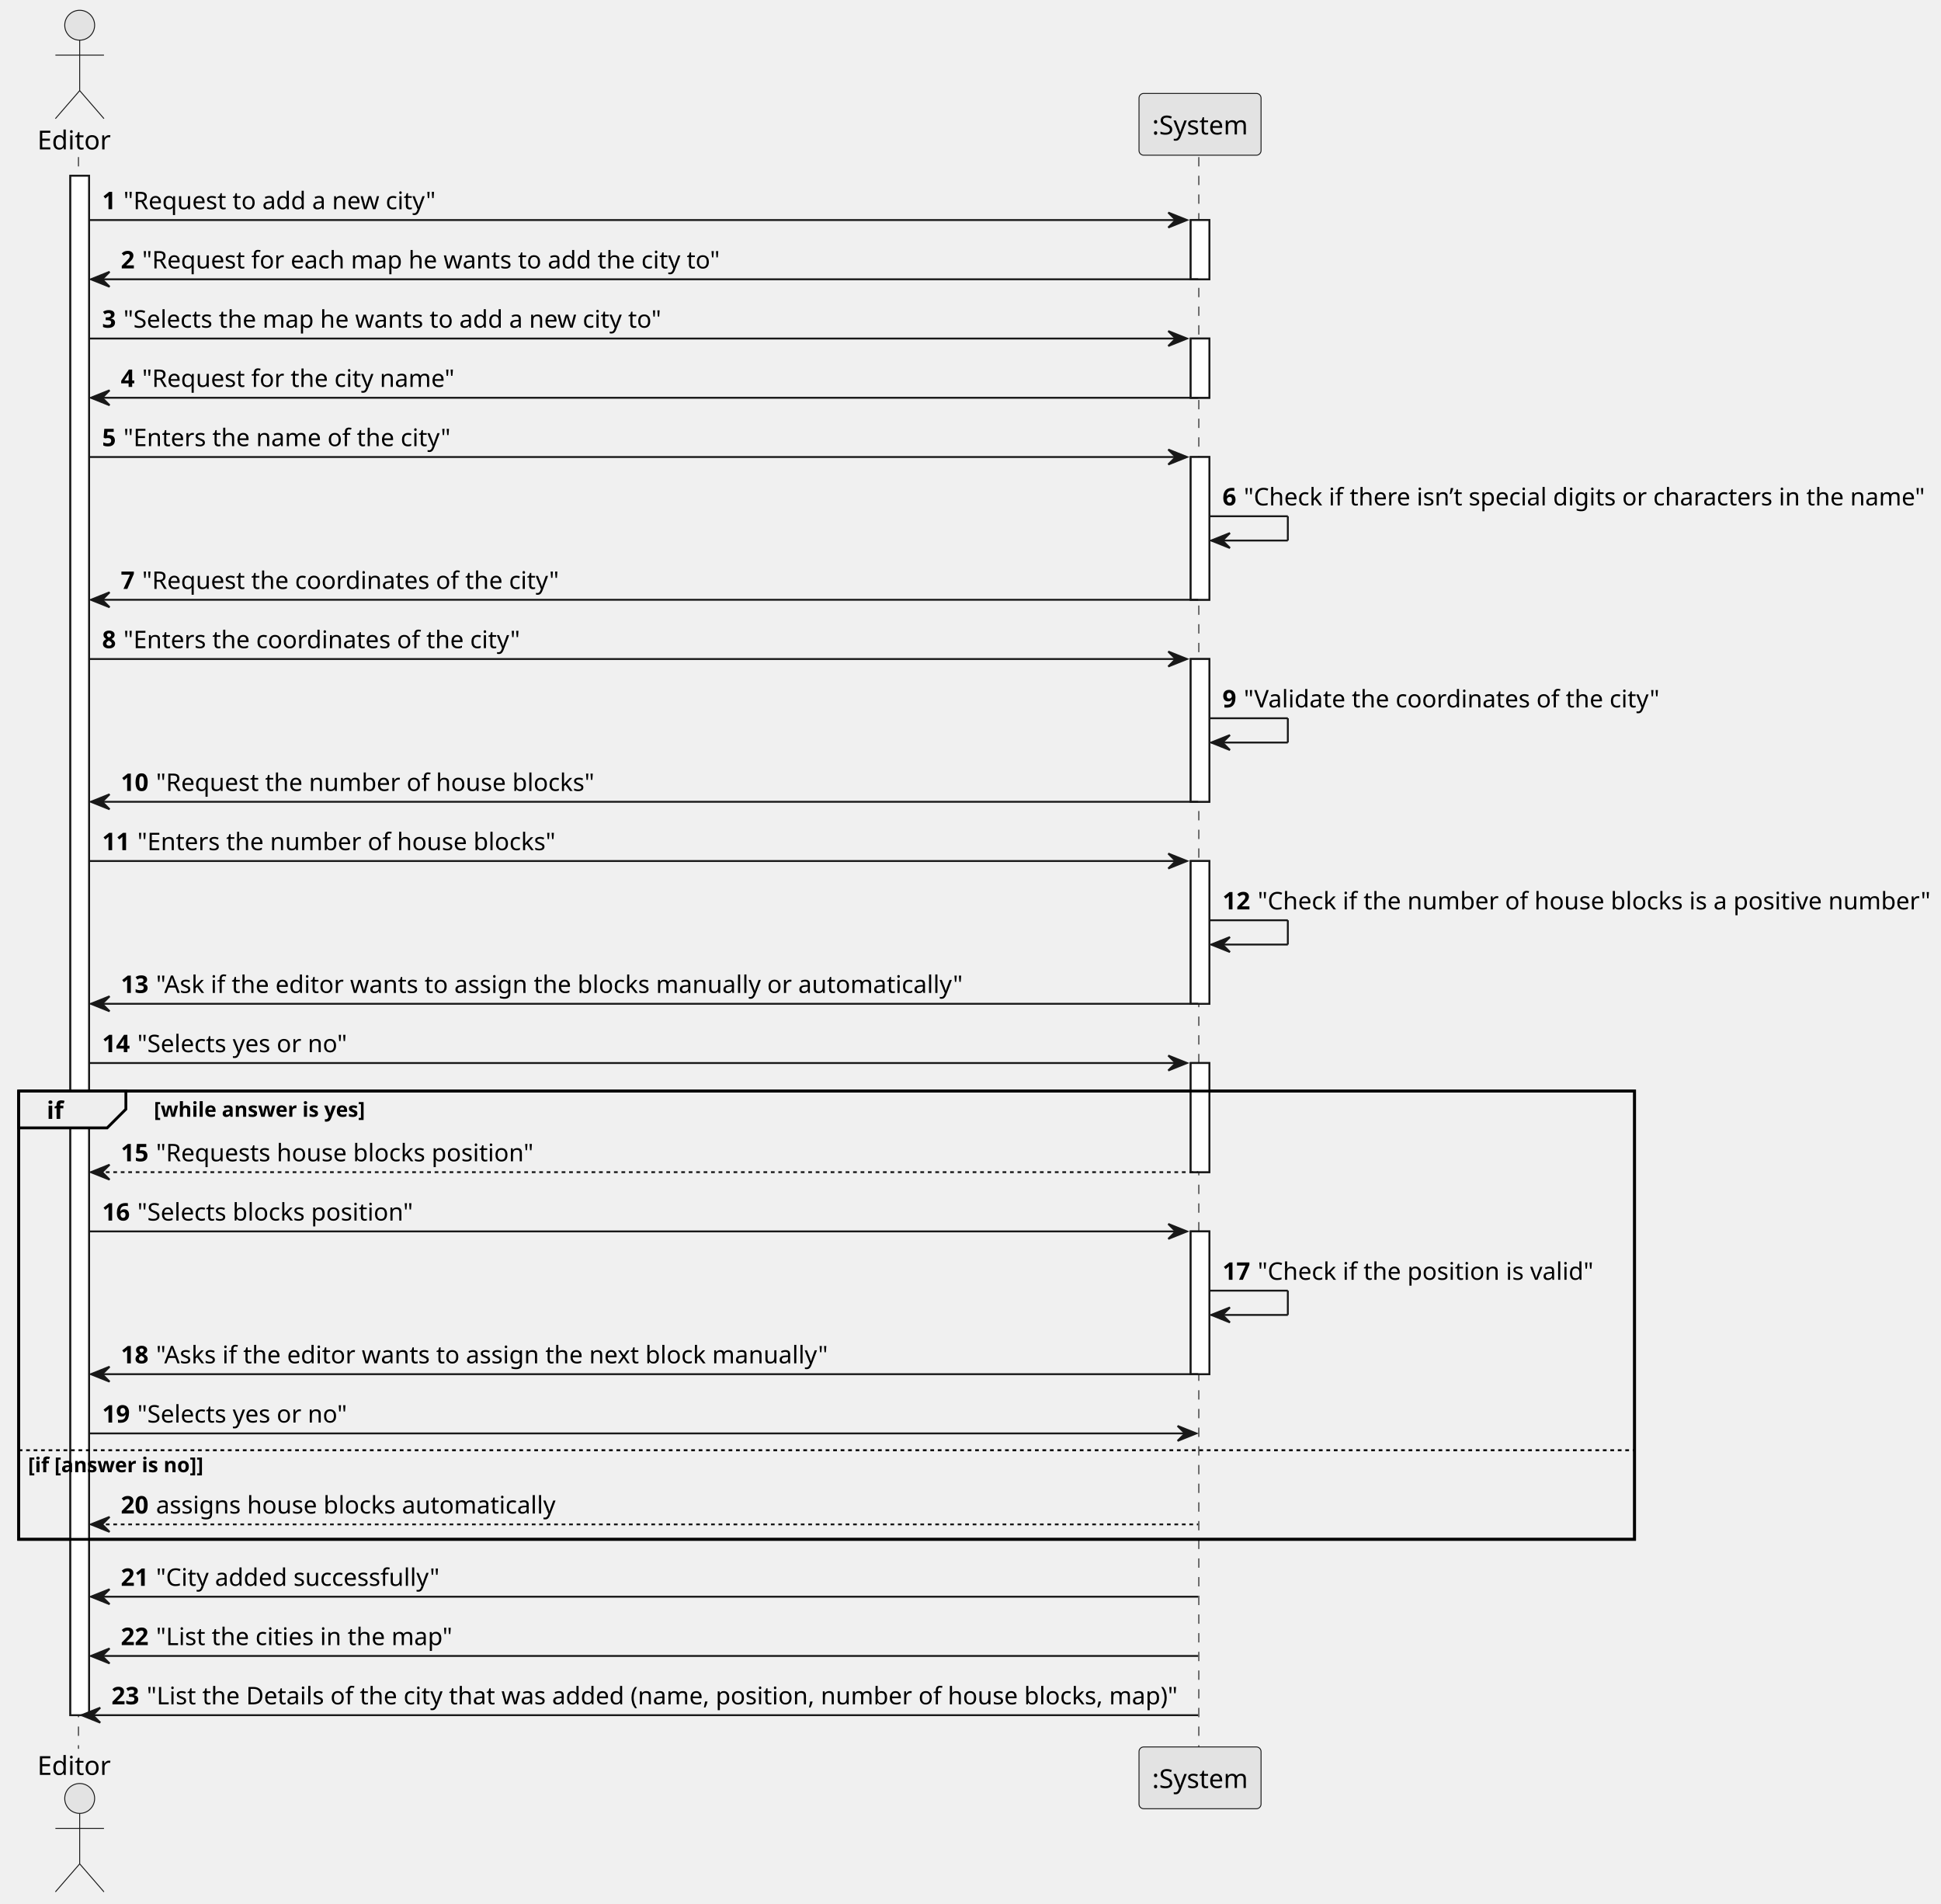
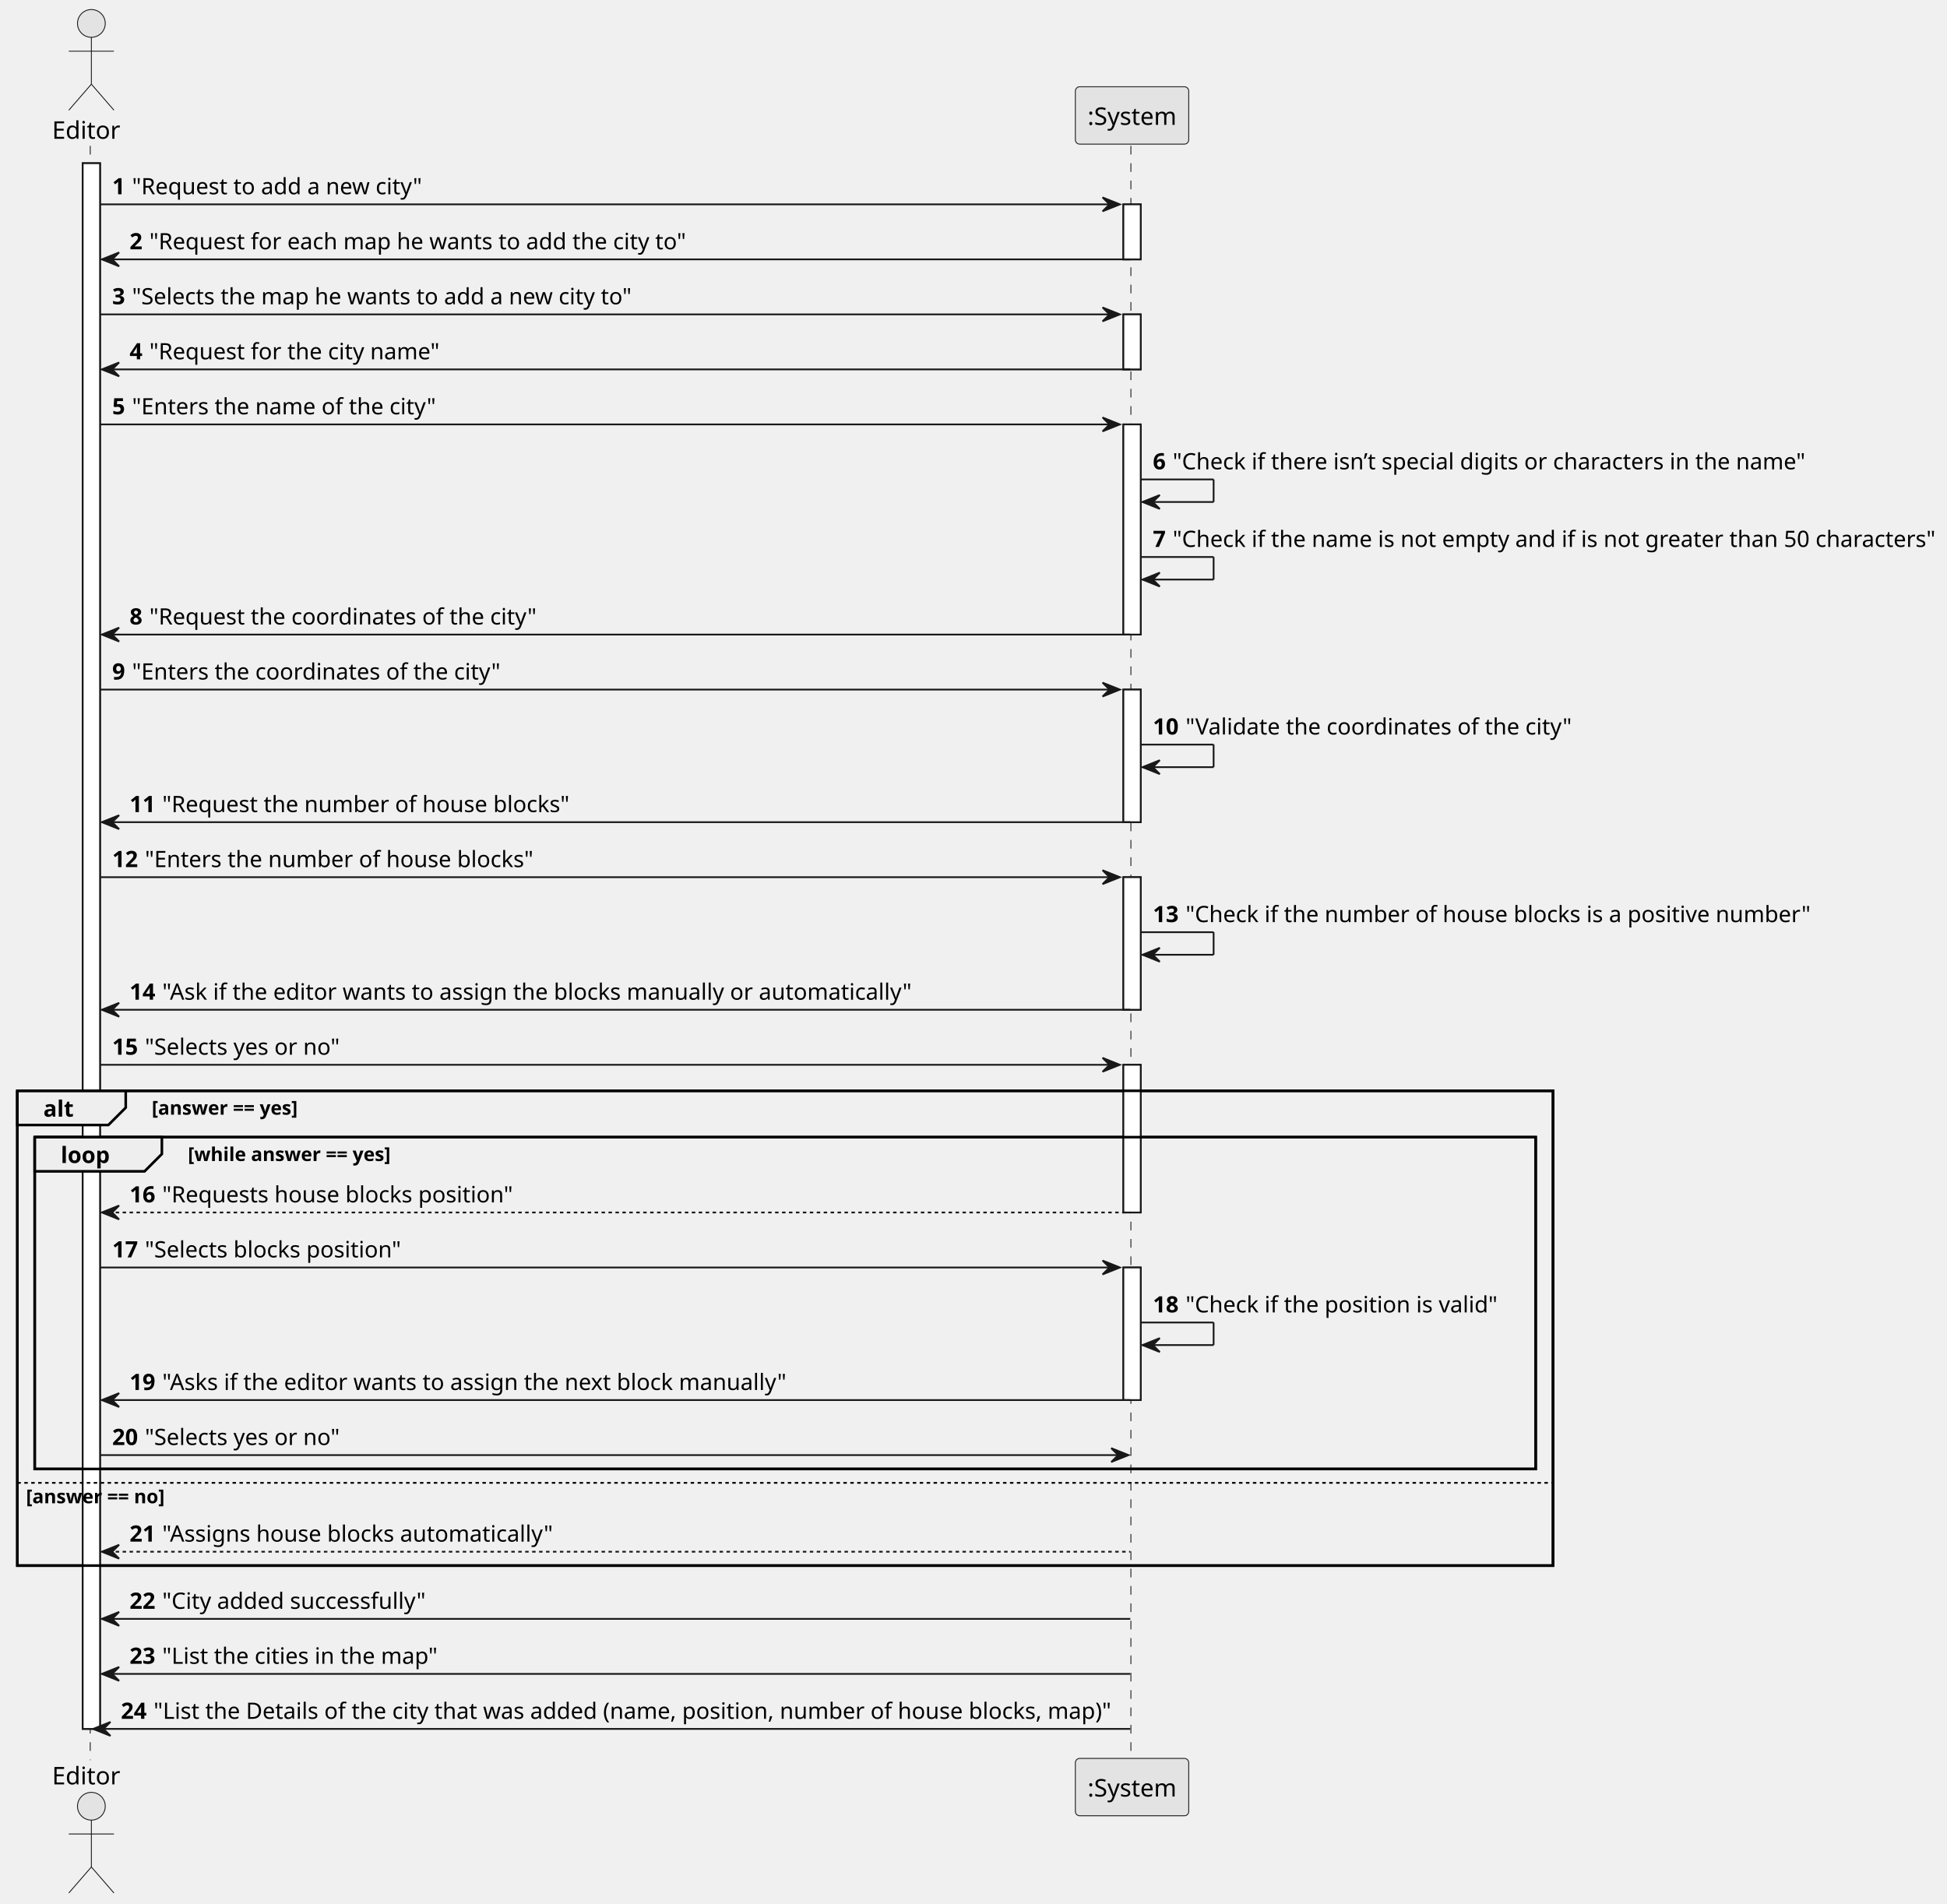
- <svg xmlns="http://www.w3.org/2000/svg" contentStyleType="text/css" height="1019px" preserveAspectRatio="none" style="width:1039px;height:1019px;background:#FFFFFF;" version="1.1" viewBox="0 0 1039 1019" width="1039px" zoomAndPan="magnify">
+ <svg xmlns="http://www.w3.org/2000/svg" contentStyleType="text/css" height="1097px" preserveAspectRatio="none" style="width:1122px;height:1097px;background:#FFFFFF;" version="1.1" viewBox="0 0 1122 1097" width="1122px" zoomAndPan="magnify">
  <defs />
  <g>
-     <rect fill="#FFFFFF" height="823.926" style="stroke:#181818;stroke-width:1.0;" width="10" x="37.656" y="94.068" />
-     <rect fill="#FFFFFF" height="31.706" style="stroke:#181818;stroke-width:1.0;" width="10" x="637.365" y="117.774" />
-     <rect fill="#FFFFFF" height="31.706" style="stroke:#181818;stroke-width:1.0;" width="10" x="637.365" y="181.186" />
-     <rect fill="#FFFFFF" height="76.412" style="stroke:#181818;stroke-width:1.0;" width="10" x="637.365" y="244.598" />
-     <rect fill="#FFFFFF" height="76.412" style="stroke:#181818;stroke-width:1.0;" width="10" x="637.365" y="352.716" />
-     <rect fill="#FFFFFF" height="76.412" style="stroke:#181818;stroke-width:1.0;" width="10" x="637.365" y="460.834" />
-     <rect fill="#FFFFFF" height="58.412" style="stroke:#181818;stroke-width:1.0;" width="10" x="637.365" y="568.952" />
-     <rect fill="#FFFFFF" height="76.412" style="stroke:#181818;stroke-width:1.0;" width="10" x="637.365" y="659.07" />
-     <rect fill="none" height="239.924" style="stroke:#000000;stroke-width:1.5;" width="864.962" x="10" y="583.952" />
-     <line style="stroke:#181818;stroke-width:0.5;stroke-dasharray:5.0,5.0;" x1="42" x2="42" y1="84.068" y2="935.994" />
-     <line style="stroke:#181818;stroke-width:0.5;stroke-dasharray:5.0,5.0;" x1="641.703" x2="641.703" y1="84.068" y2="935.994" />
-     <text fill="#000000" font-family="sans-serif" font-size="14" lengthAdjust="spacing" textLength="39.312" x="20" y="79.966">Editor</text>
-     <ellipse cx="42.656" cy="13.5" fill="#E3E3E3" rx="8" ry="8" style="stroke:#181818;stroke-width:0.5;" />
-     <path d="M42.656,21.5 L42.656,48.5 M29.656,29.5 L55.656,29.5 M42.656,48.5 L29.656,63.5 M42.656,48.5 L55.656,63.5 " fill="none" style="stroke:#181818;stroke-width:0.5;" />
-     <text fill="#000000" font-family="sans-serif" font-size="14" lengthAdjust="spacing" textLength="39.312" x="20" y="949.96">Editor</text>
-     <ellipse cx="42.656" cy="962.562" fill="#E3E3E3" rx="8" ry="8" style="stroke:#181818;stroke-width:0.5;" />
-     <path d="M42.656,970.562 L42.656,997.562 M29.656,978.562 L55.656,978.562 M42.656,997.562 L29.656,1012.562 M42.656,997.562 L55.656,1012.562 " fill="none" style="stroke:#181818;stroke-width:0.5;" />
-     <rect fill="#E3E3E3" height="33.068" rx="2.5" ry="2.5" style="stroke:#181818;stroke-width:0.5;" width="65.324" x="609.703" y="50" />
-     <text fill="#000000" font-family="sans-serif" font-size="14" lengthAdjust="spacing" textLength="51.324" x="616.703" y="71.966">:System</text>
-     <rect fill="#E3E3E3" height="33.068" rx="2.5" ry="2.5" style="stroke:#181818;stroke-width:0.5;" width="65.324" x="609.703" y="934.994" />
-     <text fill="#000000" font-family="sans-serif" font-size="14" lengthAdjust="spacing" textLength="51.324" x="616.703" y="956.96">:System</text>
-     <rect fill="#FFFFFF" height="823.926" style="stroke:#181818;stroke-width:1.0;" width="10" x="37.656" y="94.068" />
-     <rect fill="#FFFFFF" height="31.706" style="stroke:#181818;stroke-width:1.0;" width="10" x="637.365" y="117.774" />
-     <rect fill="#FFFFFF" height="31.706" style="stroke:#181818;stroke-width:1.0;" width="10" x="637.365" y="181.186" />
-     <rect fill="#FFFFFF" height="76.412" style="stroke:#181818;stroke-width:1.0;" width="10" x="637.365" y="244.598" />
-     <rect fill="#FFFFFF" height="76.412" style="stroke:#181818;stroke-width:1.0;" width="10" x="637.365" y="352.716" />
-     <rect fill="#FFFFFF" height="76.412" style="stroke:#181818;stroke-width:1.0;" width="10" x="637.365" y="460.834" />
-     <rect fill="#FFFFFF" height="58.412" style="stroke:#181818;stroke-width:1.0;" width="10" x="637.365" y="568.952" />
-     <rect fill="#FFFFFF" height="76.412" style="stroke:#181818;stroke-width:1.0;" width="10" x="637.365" y="659.07" />
-     <polygon fill="#181818" points="625.365,113.774,635.365,117.774,625.365,121.774,629.365,117.774" style="stroke:#181818;stroke-width:1.0;" />
-     <line style="stroke:#181818;stroke-width:1.0;" x1="47.656" x2="631.365" y1="117.774" y2="117.774" />
-     <text fill="#000000" font-family="sans-serif" font-size="13" font-weight="bold" lengthAdjust="spacing" textLength="7.436" x="54.656" y="111.965">1</text>
-     <text fill="#000000" font-family="sans-serif" font-size="13" lengthAdjust="spacing" textLength="166.842" x="66.092" y="111.965">"Request to add a new city"</text>
-     <polygon fill="#181818" points="58.656,145.48,48.656,149.48,58.656,153.48,54.656,149.48" style="stroke:#181818;stroke-width:1.0;" />
-     <line style="stroke:#181818;stroke-width:1.0;" x1="52.656" x2="641.365" y1="149.48" y2="149.48" />
-     <text fill="#000000" font-family="sans-serif" font-size="13" font-weight="bold" lengthAdjust="spacing" textLength="7.436" x="64.656" y="143.671">2</text>
-     <text fill="#000000" font-family="sans-serif" font-size="13" lengthAdjust="spacing" textLength="309.361" x="76.092" y="143.671">"Request for each map he wants to add the city to"</text>
-     <polygon fill="#181818" points="625.365,177.186,635.365,181.186,625.365,185.186,629.365,181.186" style="stroke:#181818;stroke-width:1.0;" />
-     <line style="stroke:#181818;stroke-width:1.0;" x1="47.656" x2="631.365" y1="181.186" y2="181.186" />
-     <text fill="#000000" font-family="sans-serif" font-size="13" font-weight="bold" lengthAdjust="spacing" textLength="7.436" x="54.656" y="175.377">3</text>
-     <text fill="#000000" font-family="sans-serif" font-size="13" lengthAdjust="spacing" textLength="288.249" x="66.092" y="175.377">"Selects the map he wants to add a new city to"</text>
-     <polygon fill="#181818" points="58.656,208.892,48.656,212.892,58.656,216.892,54.656,212.892" style="stroke:#181818;stroke-width:1.0;" />
-     <line style="stroke:#181818;stroke-width:1.0;" x1="52.656" x2="641.365" y1="212.892" y2="212.892" />
-     <text fill="#000000" font-family="sans-serif" font-size="13" font-weight="bold" lengthAdjust="spacing" textLength="7.436" x="64.656" y="207.083">4</text>
-     <text fill="#000000" font-family="sans-serif" font-size="13" lengthAdjust="spacing" textLength="167.323" x="76.092" y="207.083">"Request for the city name"</text>
-     <polygon fill="#181818" points="625.365,240.598,635.365,244.598,625.365,248.598,629.365,244.598" style="stroke:#181818;stroke-width:1.0;" />
-     <line style="stroke:#181818;stroke-width:1.0;" x1="47.656" x2="631.365" y1="244.598" y2="244.598" />
-     <text fill="#000000" font-family="sans-serif" font-size="13" font-weight="bold" lengthAdjust="spacing" textLength="7.436" x="54.656" y="238.789">5</text>
-     <text fill="#000000" font-family="sans-serif" font-size="13" lengthAdjust="spacing" textLength="174.577" x="66.092" y="238.789">"Enters the name of the city"</text>
-     <line style="stroke:#181818;stroke-width:1.0;" x1="647.365" x2="689.365" y1="276.304" y2="276.304" />
-     <line style="stroke:#181818;stroke-width:1.0;" x1="689.365" x2="689.365" y1="276.304" y2="289.304" />
-     <line style="stroke:#181818;stroke-width:1.0;" x1="648.365" x2="689.365" y1="289.304" y2="289.304" />
-     <polygon fill="#181818" points="658.365,285.304,648.365,289.304,658.365,293.304,654.365,289.304" style="stroke:#181818;stroke-width:1.0;" />
-     <text fill="#000000" font-family="sans-serif" font-size="13" font-weight="bold" lengthAdjust="spacing" textLength="7.436" x="654.365" y="270.495">6</text>
-     <text fill="#000000" font-family="sans-serif" font-size="13" lengthAdjust="spacing" textLength="365.339" x="665.801" y="270.495">"Check if there isn’t special digits or characters in the name"</text>
-     <polygon fill="#181818" points="58.656,317.01,48.656,321.01,58.656,325.01,54.656,321.01" style="stroke:#181818;stroke-width:1.0;" />
-     <line style="stroke:#181818;stroke-width:1.0;" x1="52.656" x2="641.365" y1="321.01" y2="321.01" />
-     <text fill="#000000" font-family="sans-serif" font-size="13" font-weight="bold" lengthAdjust="spacing" textLength="7.436" x="64.656" y="315.201">7</text>
-     <text fill="#000000" font-family="sans-serif" font-size="13" lengthAdjust="spacing" textLength="222.846" x="76.092" y="315.201">"Request the coordinates of the city"</text>
-     <polygon fill="#181818" points="625.365,348.716,635.365,352.716,625.365,356.716,629.365,352.716" style="stroke:#181818;stroke-width:1.0;" />
-     <line style="stroke:#181818;stroke-width:1.0;" x1="47.656" x2="631.365" y1="352.716" y2="352.716" />
-     <text fill="#000000" font-family="sans-serif" font-size="13" font-weight="bold" lengthAdjust="spacing" textLength="7.436" x="54.656" y="346.907">8</text>
-     <text fill="#000000" font-family="sans-serif" font-size="13" lengthAdjust="spacing" textLength="212.03" x="66.092" y="346.907">"Enters the coordinates of the city"</text>
-     <line style="stroke:#181818;stroke-width:1.0;" x1="647.365" x2="689.365" y1="384.422" y2="384.422" />
-     <line style="stroke:#181818;stroke-width:1.0;" x1="689.365" x2="689.365" y1="384.422" y2="397.422" />
-     <line style="stroke:#181818;stroke-width:1.0;" x1="648.365" x2="689.365" y1="397.422" y2="397.422" />
-     <polygon fill="#181818" points="658.365,393.422,648.365,397.422,658.365,401.422,654.365,397.422" style="stroke:#181818;stroke-width:1.0;" />
-     <text fill="#000000" font-family="sans-serif" font-size="13" font-weight="bold" lengthAdjust="spacing" textLength="7.436" x="654.365" y="378.613">9</text>
-     <text fill="#000000" font-family="sans-serif" font-size="13" lengthAdjust="spacing" textLength="222.261" x="665.801" y="378.613">"Validate the coordinates of the city"</text>
-     <polygon fill="#181818" points="58.656,425.128,48.656,429.128,58.656,433.128,54.656,429.128" style="stroke:#181818;stroke-width:1.0;" />
-     <line style="stroke:#181818;stroke-width:1.0;" x1="52.656" x2="641.365" y1="429.128" y2="429.128" />
-     <text fill="#000000" font-family="sans-serif" font-size="13" font-weight="bold" lengthAdjust="spacing" textLength="14.872" x="64.656" y="423.319">10</text>
-     <text fill="#000000" font-family="sans-serif" font-size="13" lengthAdjust="spacing" textLength="234.637" x="83.528" y="423.319">"Request the number of house blocks"</text>
-     <polygon fill="#181818" points="625.365,456.834,635.365,460.834,625.365,464.834,629.365,460.834" style="stroke:#181818;stroke-width:1.0;" />
-     <line style="stroke:#181818;stroke-width:1.0;" x1="47.656" x2="631.365" y1="460.834" y2="460.834" />
-     <text fill="#000000" font-family="sans-serif" font-size="13" font-weight="bold" lengthAdjust="spacing" textLength="14.872" x="54.656" y="455.025">11</text>
-     <text fill="#000000" font-family="sans-serif" font-size="13" lengthAdjust="spacing" textLength="223.821" x="73.528" y="455.025">"Enters the number of house blocks"</text>
-     <line style="stroke:#181818;stroke-width:1.0;" x1="647.365" x2="689.365" y1="492.54" y2="492.54" />
-     <line style="stroke:#181818;stroke-width:1.0;" x1="689.365" x2="689.365" y1="492.54" y2="505.54" />
-     <line style="stroke:#181818;stroke-width:1.0;" x1="648.365" x2="689.365" y1="505.54" y2="505.54" />
-     <polygon fill="#181818" points="658.365,501.54,648.365,505.54,658.365,509.54,654.365,505.54" style="stroke:#181818;stroke-width:1.0;" />
-     <text fill="#000000" font-family="sans-serif" font-size="13" font-weight="bold" lengthAdjust="spacing" textLength="14.872" x="654.365" y="486.731">12</text>
-     <text fill="#000000" font-family="sans-serif" font-size="13" lengthAdjust="spacing" textLength="359.645" x="673.237" y="486.731">"Check if the number of house blocks is a positive number"</text>
-     <polygon fill="#181818" points="58.656,533.246,48.656,537.246,58.656,541.246,54.656,537.246" style="stroke:#181818;stroke-width:1.0;" />
-     <line style="stroke:#181818;stroke-width:1.0;" x1="52.656" x2="641.365" y1="537.246" y2="537.246" />
-     <text fill="#000000" font-family="sans-serif" font-size="13" font-weight="bold" lengthAdjust="spacing" textLength="14.872" x="64.656" y="531.437">13</text>
-     <text fill="#000000" font-family="sans-serif" font-size="13" lengthAdjust="spacing" textLength="432.224" x="83.528" y="531.437">"Ask if the editor wants to assign the blocks manually or automatically"</text>
-     <polygon fill="#181818" points="625.365,564.952,635.365,568.952,625.365,572.952,629.365,568.952" style="stroke:#181818;stroke-width:1.0;" />
-     <line style="stroke:#181818;stroke-width:1.0;" x1="47.656" x2="631.365" y1="568.952" y2="568.952" />
-     <text fill="#000000" font-family="sans-serif" font-size="13" font-weight="bold" lengthAdjust="spacing" textLength="14.872" x="54.656" y="563.143">14</text>
-     <text fill="#000000" font-family="sans-serif" font-size="13" lengthAdjust="spacing" textLength="112.385" x="73.528" y="563.143">"Selects yes or no"</text>
-     <path d="M10,583.952 L67.376,583.952 L67.376,593.658 L57.376,603.658 L10,603.658 L10,583.952 " fill="#EEEEEE" style="stroke:#000000;stroke-width:1.5;" />
-     <rect fill="none" height="239.924" style="stroke:#000000;stroke-width:1.5;" width="864.962" x="10" y="583.952" />
-     <text fill="#000000" font-family="sans-serif" font-size="13" font-weight="bold" lengthAdjust="spacing" textLength="8.996" x="25" y="598.849">if</text>
-     <text fill="#000000" font-family="sans-serif" font-size="11" font-weight="bold" lengthAdjust="spacing" textLength="113.013" x="82.376" y="597.711">[while answer is yes]</text>
-     <polygon fill="#181818" points="58.656,623.364,48.656,627.364,58.656,631.364,54.656,627.364" style="stroke:#181818;stroke-width:1.0;" />
-     <line style="stroke:#181818;stroke-width:1.0;stroke-dasharray:2.0,2.0;" x1="52.656" x2="641.365" y1="627.364" y2="627.364" />
-     <text fill="#000000" font-family="sans-serif" font-size="13" font-weight="bold" lengthAdjust="spacing" textLength="14.872" x="64.656" y="621.555">15</text>
-     <text fill="#000000" font-family="sans-serif" font-size="13" lengthAdjust="spacing" textLength="202.176" x="83.528" y="621.555">"Requests house blocks position"</text>
-     <polygon fill="#181818" points="625.365,655.07,635.365,659.07,625.365,663.07,629.365,659.07" style="stroke:#181818;stroke-width:1.0;" />
-     <line style="stroke:#181818;stroke-width:1.0;" x1="47.656" x2="631.365" y1="659.07" y2="659.07" />
-     <text fill="#000000" font-family="sans-serif" font-size="13" font-weight="bold" lengthAdjust="spacing" textLength="14.872" x="54.656" y="653.261">16</text>
-     <text fill="#000000" font-family="sans-serif" font-size="13" lengthAdjust="spacing" textLength="147.693" x="73.528" y="653.261">"Selects blocks position"</text>
-     <line style="stroke:#181818;stroke-width:1.0;" x1="647.365" x2="689.365" y1="690.776" y2="690.776" />
-     <line style="stroke:#181818;stroke-width:1.0;" x1="689.365" x2="689.365" y1="690.776" y2="703.776" />
-     <line style="stroke:#181818;stroke-width:1.0;" x1="648.365" x2="689.365" y1="703.776" y2="703.776" />
-     <polygon fill="#181818" points="658.365,699.776,648.365,703.776,658.365,707.776,654.365,703.776" style="stroke:#181818;stroke-width:1.0;" />
-     <text fill="#000000" font-family="sans-serif" font-size="13" font-weight="bold" lengthAdjust="spacing" textLength="14.872" x="654.365" y="684.967">17</text>
-     <text fill="#000000" font-family="sans-serif" font-size="13" lengthAdjust="spacing" textLength="179.725" x="673.237" y="684.967">"Check if the position is valid"</text>
-     <polygon fill="#181818" points="58.656,731.482,48.656,735.482,58.656,739.482,54.656,735.482" style="stroke:#181818;stroke-width:1.0;" />
-     <line style="stroke:#181818;stroke-width:1.0;" x1="52.656" x2="641.365" y1="735.482" y2="735.482" />
-     <text fill="#000000" font-family="sans-serif" font-size="13" font-weight="bold" lengthAdjust="spacing" textLength="14.872" x="64.656" y="729.673">18</text>
-     <text fill="#000000" font-family="sans-serif" font-size="13" lengthAdjust="spacing" textLength="360.295" x="83.528" y="729.673">"Asks if the editor wants to assign the next block manually"</text>
-     <polygon fill="#181818" points="630.365,763.188,640.365,767.188,630.365,771.188,634.365,767.188" style="stroke:#181818;stroke-width:1.0;" />
-     <line style="stroke:#181818;stroke-width:1.0;" x1="47.656" x2="636.365" y1="767.188" y2="767.188" />
-     <text fill="#000000" font-family="sans-serif" font-size="13" font-weight="bold" lengthAdjust="spacing" textLength="14.872" x="54.656" y="761.379">19</text>
-     <text fill="#000000" font-family="sans-serif" font-size="13" lengthAdjust="spacing" textLength="112.385" x="73.528" y="761.379">"Selects yes or no"</text>
-     <line style="stroke:#000000;stroke-width:1.0;stroke-dasharray:2.0,2.0;" x1="10" x2="874.962" y1="776.188" y2="776.188" />
-     <text fill="#000000" font-family="sans-serif" font-size="11" font-weight="bold" lengthAdjust="spacing" textLength="93.862" x="15" y="787.947">[if [answer is no]]</text>
-     <polygon fill="#181818" points="58.656,811.876,48.656,815.876,58.656,819.876,54.656,815.876" style="stroke:#181818;stroke-width:1.0;" />
-     <line style="stroke:#181818;stroke-width:1.0;stroke-dasharray:2.0,2.0;" x1="52.656" x2="641.365" y1="815.876" y2="815.876" />
-     <text fill="#000000" font-family="sans-serif" font-size="13" font-weight="bold" lengthAdjust="spacing" textLength="14.872" x="64.656" y="810.067">20</text>
-     <text fill="#000000" font-family="sans-serif" font-size="13" lengthAdjust="spacing" textLength="213.863" x="83.528" y="810.067">assigns house blocks automatically</text>
-     <polygon fill="#181818" points="58.656,850.582,48.656,854.582,58.656,858.582,54.656,854.582" style="stroke:#181818;stroke-width:1.0;" />
-     <line style="stroke:#181818;stroke-width:1.0;" x1="52.656" x2="641.365" y1="854.582" y2="854.582" />
-     <text fill="#000000" font-family="sans-serif" font-size="13" font-weight="bold" lengthAdjust="spacing" textLength="14.872" x="64.656" y="848.773">21</text>
-     <text fill="#000000" font-family="sans-serif" font-size="13" lengthAdjust="spacing" textLength="151.242" x="83.528" y="848.773">"City added successfully"</text>
-     <polygon fill="#181818" points="58.656,882.288,48.656,886.288,58.656,890.288,54.656,886.288" style="stroke:#181818;stroke-width:1.0;" />
-     <line style="stroke:#181818;stroke-width:1.0;" x1="52.656" x2="641.365" y1="886.288" y2="886.288" />
-     <text fill="#000000" font-family="sans-serif" font-size="13" font-weight="bold" lengthAdjust="spacing" textLength="14.872" x="64.656" y="880.479">22</text>
-     <text fill="#000000" font-family="sans-serif" font-size="13" lengthAdjust="spacing" textLength="158.743" x="83.528" y="880.479">"List the cities in the map"</text>
-     <polygon fill="#181818" points="53.656,913.994,43.656,917.994,53.656,921.994,49.656,917.994" style="stroke:#181818;stroke-width:1.0;" />
-     <line style="stroke:#181818;stroke-width:1.0;" x1="47.656" x2="641.365" y1="917.994" y2="917.994" />
-     <text fill="#000000" font-family="sans-serif" font-size="13" font-weight="bold" lengthAdjust="spacing" textLength="14.872" x="59.656" y="912.185">23</text>
-     <text fill="#000000" font-family="sans-serif" font-size="13" lengthAdjust="spacing" textLength="551.837" x="78.528" y="912.185">"List the Details of the city that was added (name, position, number of house blocks, map)"</text>
+     <rect fill="#FFFFFF" height="902.338" style="stroke:#181818;stroke-width:1.0;" width="10" x="47.656" y="94.068" />
+     <rect fill="#FFFFFF" height="31.706" style="stroke:#181818;stroke-width:1.0;" width="10" x="647.365" y="117.774" />
+     <rect fill="#FFFFFF" height="31.706" style="stroke:#181818;stroke-width:1.0;" width="10" x="647.365" y="181.186" />
+     <rect fill="#FFFFFF" height="121.118" style="stroke:#181818;stroke-width:1.0;" width="10" x="647.365" y="244.598" />
+     <rect fill="#FFFFFF" height="76.412" style="stroke:#181818;stroke-width:1.0;" width="10" x="647.365" y="397.422" />
+     <rect fill="#FFFFFF" height="76.412" style="stroke:#181818;stroke-width:1.0;" width="10" x="647.365" y="505.54" />
+     <rect fill="#FFFFFF" height="85.118" style="stroke:#181818;stroke-width:1.0;" width="10" x="647.365" y="613.658" />
+     <rect fill="#FFFFFF" height="76.412" style="stroke:#181818;stroke-width:1.0;" width="10" x="647.365" y="730.482" />
+     <rect fill="none" height="273.63" style="stroke:#000000;stroke-width:1.5;" width="884.962" x="10" y="628.658" />
+     <rect fill="none" height="191.236" style="stroke:#000000;stroke-width:1.5;" width="864.962" x="20" y="655.364" />
+     <line style="stroke:#181818;stroke-width:0.5;stroke-dasharray:5.0,5.0;" x1="52" x2="52" y1="84.068" y2="1014.406" />
+     <line style="stroke:#181818;stroke-width:0.5;stroke-dasharray:5.0,5.0;" x1="651.703" x2="651.703" y1="84.068" y2="1014.406" />
+     <text fill="#000000" font-family="sans-serif" font-size="14" lengthAdjust="spacing" textLength="39.312" x="30" y="79.966">Editor</text>
+     <ellipse cx="52.656" cy="13.5" fill="#E3E3E3" rx="8" ry="8" style="stroke:#181818;stroke-width:0.5;" />
+     <path d="M52.656,21.5 L52.656,48.5 M39.656,29.5 L65.656,29.5 M52.656,48.5 L39.656,63.5 M52.656,48.5 L65.656,63.5 " fill="none" style="stroke:#181818;stroke-width:0.5;" />
+     <text fill="#000000" font-family="sans-serif" font-size="14" lengthAdjust="spacing" textLength="39.312" x="30" y="1028.372">Editor</text>
+     <ellipse cx="52.656" cy="1040.974" fill="#E3E3E3" rx="8" ry="8" style="stroke:#181818;stroke-width:0.5;" />
+     <path d="M52.656,1048.974 L52.656,1075.974 M39.656,1056.974 L65.656,1056.974 M52.656,1075.974 L39.656,1090.974 M52.656,1075.974 L65.656,1090.974 " fill="none" style="stroke:#181818;stroke-width:0.5;" />
+     <rect fill="#E3E3E3" height="33.068" rx="2.5" ry="2.5" style="stroke:#181818;stroke-width:0.5;" width="65.324" x="619.703" y="50" />
+     <text fill="#000000" font-family="sans-serif" font-size="14" lengthAdjust="spacing" textLength="51.324" x="626.703" y="71.966">:System</text>
+     <rect fill="#E3E3E3" height="33.068" rx="2.5" ry="2.5" style="stroke:#181818;stroke-width:0.5;" width="65.324" x="619.703" y="1013.406" />
+     <text fill="#000000" font-family="sans-serif" font-size="14" lengthAdjust="spacing" textLength="51.324" x="626.703" y="1035.372">:System</text>
+     <rect fill="#FFFFFF" height="902.338" style="stroke:#181818;stroke-width:1.0;" width="10" x="47.656" y="94.068" />
+     <rect fill="#FFFFFF" height="31.706" style="stroke:#181818;stroke-width:1.0;" width="10" x="647.365" y="117.774" />
+     <rect fill="#FFFFFF" height="31.706" style="stroke:#181818;stroke-width:1.0;" width="10" x="647.365" y="181.186" />
+     <rect fill="#FFFFFF" height="121.118" style="stroke:#181818;stroke-width:1.0;" width="10" x="647.365" y="244.598" />
+     <rect fill="#FFFFFF" height="76.412" style="stroke:#181818;stroke-width:1.0;" width="10" x="647.365" y="397.422" />
+     <rect fill="#FFFFFF" height="76.412" style="stroke:#181818;stroke-width:1.0;" width="10" x="647.365" y="505.54" />
+     <rect fill="#FFFFFF" height="85.118" style="stroke:#181818;stroke-width:1.0;" width="10" x="647.365" y="613.658" />
+     <rect fill="#FFFFFF" height="76.412" style="stroke:#181818;stroke-width:1.0;" width="10" x="647.365" y="730.482" />
+     <polygon fill="#181818" points="635.365,113.774,645.365,117.774,635.365,121.774,639.365,117.774" style="stroke:#181818;stroke-width:1.0;" />
+     <line style="stroke:#181818;stroke-width:1.0;" x1="57.656" x2="641.365" y1="117.774" y2="117.774" />
+     <text fill="#000000" font-family="sans-serif" font-size="13" font-weight="bold" lengthAdjust="spacing" textLength="7.436" x="64.656" y="111.965">1</text>
+     <text fill="#000000" font-family="sans-serif" font-size="13" lengthAdjust="spacing" textLength="166.842" x="76.092" y="111.965">"Request to add a new city"</text>
+     <polygon fill="#181818" points="68.656,145.48,58.656,149.48,68.656,153.48,64.656,149.48" style="stroke:#181818;stroke-width:1.0;" />
+     <line style="stroke:#181818;stroke-width:1.0;" x1="62.656" x2="651.365" y1="149.48" y2="149.48" />
+     <text fill="#000000" font-family="sans-serif" font-size="13" font-weight="bold" lengthAdjust="spacing" textLength="7.436" x="74.656" y="143.671">2</text>
+     <text fill="#000000" font-family="sans-serif" font-size="13" lengthAdjust="spacing" textLength="309.361" x="86.092" y="143.671">"Request for each map he wants to add the city to"</text>
+     <polygon fill="#181818" points="635.365,177.186,645.365,181.186,635.365,185.186,639.365,181.186" style="stroke:#181818;stroke-width:1.0;" />
+     <line style="stroke:#181818;stroke-width:1.0;" x1="57.656" x2="641.365" y1="181.186" y2="181.186" />
+     <text fill="#000000" font-family="sans-serif" font-size="13" font-weight="bold" lengthAdjust="spacing" textLength="7.436" x="64.656" y="175.377">3</text>
+     <text fill="#000000" font-family="sans-serif" font-size="13" lengthAdjust="spacing" textLength="288.249" x="76.092" y="175.377">"Selects the map he wants to add a new city to"</text>
+     <polygon fill="#181818" points="68.656,208.892,58.656,212.892,68.656,216.892,64.656,212.892" style="stroke:#181818;stroke-width:1.0;" />
+     <line style="stroke:#181818;stroke-width:1.0;" x1="62.656" x2="651.365" y1="212.892" y2="212.892" />
+     <text fill="#000000" font-family="sans-serif" font-size="13" font-weight="bold" lengthAdjust="spacing" textLength="7.436" x="74.656" y="207.083">4</text>
+     <text fill="#000000" font-family="sans-serif" font-size="13" lengthAdjust="spacing" textLength="167.323" x="86.092" y="207.083">"Request for the city name"</text>
+     <polygon fill="#181818" points="635.365,240.598,645.365,244.598,635.365,248.598,639.365,244.598" style="stroke:#181818;stroke-width:1.0;" />
+     <line style="stroke:#181818;stroke-width:1.0;" x1="57.656" x2="641.365" y1="244.598" y2="244.598" />
+     <text fill="#000000" font-family="sans-serif" font-size="13" font-weight="bold" lengthAdjust="spacing" textLength="7.436" x="64.656" y="238.789">5</text>
+     <text fill="#000000" font-family="sans-serif" font-size="13" lengthAdjust="spacing" textLength="174.577" x="76.092" y="238.789">"Enters the name of the city"</text>
+     <line style="stroke:#181818;stroke-width:1.0;" x1="657.365" x2="699.365" y1="276.304" y2="276.304" />
+     <line style="stroke:#181818;stroke-width:1.0;" x1="699.365" x2="699.365" y1="276.304" y2="289.304" />
+     <line style="stroke:#181818;stroke-width:1.0;" x1="658.365" x2="699.365" y1="289.304" y2="289.304" />
+     <polygon fill="#181818" points="668.365,285.304,658.365,289.304,668.365,293.304,664.365,289.304" style="stroke:#181818;stroke-width:1.0;" />
+     <text fill="#000000" font-family="sans-serif" font-size="13" font-weight="bold" lengthAdjust="spacing" textLength="7.436" x="664.365" y="270.495">6</text>
+     <text fill="#000000" font-family="sans-serif" font-size="13" lengthAdjust="spacing" textLength="365.339" x="675.801" y="270.495">"Check if there isn’t special digits or characters in the name"</text>
+     <line style="stroke:#181818;stroke-width:1.0;" x1="657.365" x2="699.365" y1="321.01" y2="321.01" />
+     <line style="stroke:#181818;stroke-width:1.0;" x1="699.365" x2="699.365" y1="321.01" y2="334.01" />
+     <line style="stroke:#181818;stroke-width:1.0;" x1="658.365" x2="699.365" y1="334.01" y2="334.01" />
+     <polygon fill="#181818" points="668.365,330.01,658.365,334.01,668.365,338.01,664.365,334.01" style="stroke:#181818;stroke-width:1.0;" />
+     <text fill="#000000" font-family="sans-serif" font-size="13" font-weight="bold" lengthAdjust="spacing" textLength="7.436" x="664.365" y="315.201">7</text>
+     <text fill="#000000" font-family="sans-serif" font-size="13" lengthAdjust="spacing" textLength="440.089" x="675.801" y="315.201">"Check if the name is not empty and if is not greater than 50 characters"</text>
+     <polygon fill="#181818" points="68.656,361.716,58.656,365.716,68.656,369.716,64.656,365.716" style="stroke:#181818;stroke-width:1.0;" />
+     <line style="stroke:#181818;stroke-width:1.0;" x1="62.656" x2="651.365" y1="365.716" y2="365.716" />
+     <text fill="#000000" font-family="sans-serif" font-size="13" font-weight="bold" lengthAdjust="spacing" textLength="7.436" x="74.656" y="359.907">8</text>
+     <text fill="#000000" font-family="sans-serif" font-size="13" lengthAdjust="spacing" textLength="222.846" x="86.092" y="359.907">"Request the coordinates of the city"</text>
+     <polygon fill="#181818" points="635.365,393.422,645.365,397.422,635.365,401.422,639.365,397.422" style="stroke:#181818;stroke-width:1.0;" />
+     <line style="stroke:#181818;stroke-width:1.0;" x1="57.656" x2="641.365" y1="397.422" y2="397.422" />
+     <text fill="#000000" font-family="sans-serif" font-size="13" font-weight="bold" lengthAdjust="spacing" textLength="7.436" x="64.656" y="391.613">9</text>
+     <text fill="#000000" font-family="sans-serif" font-size="13" lengthAdjust="spacing" textLength="212.03" x="76.092" y="391.613">"Enters the coordinates of the city"</text>
+     <line style="stroke:#181818;stroke-width:1.0;" x1="657.365" x2="699.365" y1="429.128" y2="429.128" />
+     <line style="stroke:#181818;stroke-width:1.0;" x1="699.365" x2="699.365" y1="429.128" y2="442.128" />
+     <line style="stroke:#181818;stroke-width:1.0;" x1="658.365" x2="699.365" y1="442.128" y2="442.128" />
+     <polygon fill="#181818" points="668.365,438.128,658.365,442.128,668.365,446.128,664.365,442.128" style="stroke:#181818;stroke-width:1.0;" />
+     <text fill="#000000" font-family="sans-serif" font-size="13" font-weight="bold" lengthAdjust="spacing" textLength="14.872" x="664.365" y="423.319">10</text>
+     <text fill="#000000" font-family="sans-serif" font-size="13" lengthAdjust="spacing" textLength="222.261" x="683.237" y="423.319">"Validate the coordinates of the city"</text>
+     <polygon fill="#181818" points="68.656,469.834,58.656,473.834,68.656,477.834,64.656,473.834" style="stroke:#181818;stroke-width:1.0;" />
+     <line style="stroke:#181818;stroke-width:1.0;" x1="62.656" x2="651.365" y1="473.834" y2="473.834" />
+     <text fill="#000000" font-family="sans-serif" font-size="13" font-weight="bold" lengthAdjust="spacing" textLength="14.872" x="74.656" y="468.025">11</text>
+     <text fill="#000000" font-family="sans-serif" font-size="13" lengthAdjust="spacing" textLength="234.637" x="93.528" y="468.025">"Request the number of house blocks"</text>
+     <polygon fill="#181818" points="635.365,501.54,645.365,505.54,635.365,509.54,639.365,505.54" style="stroke:#181818;stroke-width:1.0;" />
+     <line style="stroke:#181818;stroke-width:1.0;" x1="57.656" x2="641.365" y1="505.54" y2="505.54" />
+     <text fill="#000000" font-family="sans-serif" font-size="13" font-weight="bold" lengthAdjust="spacing" textLength="14.872" x="64.656" y="499.731">12</text>
+     <text fill="#000000" font-family="sans-serif" font-size="13" lengthAdjust="spacing" textLength="223.821" x="83.528" y="499.731">"Enters the number of house blocks"</text>
+     <line style="stroke:#181818;stroke-width:1.0;" x1="657.365" x2="699.365" y1="537.246" y2="537.246" />
+     <line style="stroke:#181818;stroke-width:1.0;" x1="699.365" x2="699.365" y1="537.246" y2="550.246" />
+     <line style="stroke:#181818;stroke-width:1.0;" x1="658.365" x2="699.365" y1="550.246" y2="550.246" />
+     <polygon fill="#181818" points="668.365,546.246,658.365,550.246,668.365,554.246,664.365,550.246" style="stroke:#181818;stroke-width:1.0;" />
+     <text fill="#000000" font-family="sans-serif" font-size="13" font-weight="bold" lengthAdjust="spacing" textLength="14.872" x="664.365" y="531.437">13</text>
+     <text fill="#000000" font-family="sans-serif" font-size="13" lengthAdjust="spacing" textLength="359.645" x="683.237" y="531.437">"Check if the number of house blocks is a positive number"</text>
+     <polygon fill="#181818" points="68.656,577.952,58.656,581.952,68.656,585.952,64.656,581.952" style="stroke:#181818;stroke-width:1.0;" />
+     <line style="stroke:#181818;stroke-width:1.0;" x1="62.656" x2="651.365" y1="581.952" y2="581.952" />
+     <text fill="#000000" font-family="sans-serif" font-size="13" font-weight="bold" lengthAdjust="spacing" textLength="14.872" x="74.656" y="576.143">14</text>
+     <text fill="#000000" font-family="sans-serif" font-size="13" lengthAdjust="spacing" textLength="432.224" x="93.528" y="576.143">"Ask if the editor wants to assign the blocks manually or automatically"</text>
+     <polygon fill="#181818" points="635.365,609.658,645.365,613.658,635.365,617.658,639.365,613.658" style="stroke:#181818;stroke-width:1.0;" />
+     <line style="stroke:#181818;stroke-width:1.0;" x1="57.656" x2="641.365" y1="613.658" y2="613.658" />
+     <text fill="#000000" font-family="sans-serif" font-size="13" font-weight="bold" lengthAdjust="spacing" textLength="14.872" x="64.656" y="607.849">15</text>
+     <text fill="#000000" font-family="sans-serif" font-size="13" lengthAdjust="spacing" textLength="112.385" x="83.528" y="607.849">"Selects yes or no"</text>
+     <path d="M10,628.658 L72.459,628.658 L72.459,638.364 L62.459,648.364 L10,648.364 L10,628.658 " fill="#EEEEEE" style="stroke:#000000;stroke-width:1.5;" />
+     <rect fill="none" height="273.63" style="stroke:#000000;stroke-width:1.5;" width="884.962" x="10" y="628.658" />
+     <text fill="#000000" font-family="sans-serif" font-size="13" font-weight="bold" lengthAdjust="spacing" textLength="17.459" x="25" y="643.555">alt</text>
+     <text fill="#000000" font-family="sans-serif" font-size="11" font-weight="bold" lengthAdjust="spacing" textLength="84.061" x="87.459" y="642.417">[answer == yes]</text>
+     <path d="M20,655.364 L93.288,655.364 L93.288,665.07 L83.288,675.07 L20,675.07 L20,655.364 " fill="#EEEEEE" style="stroke:#000000;stroke-width:1.5;" />
+     <rect fill="none" height="191.236" style="stroke:#000000;stroke-width:1.5;" width="864.962" x="20" y="655.364" />
+     <text fill="#000000" font-family="sans-serif" font-size="13" font-weight="bold" lengthAdjust="spacing" textLength="28.288" x="35" y="670.261">loop</text>
+     <text fill="#000000" font-family="sans-serif" font-size="11" font-weight="bold" lengthAdjust="spacing" textLength="116.775" x="108.288" y="669.123">[while answer == yes]</text>
+     <polygon fill="#181818" points="68.656,694.776,58.656,698.776,68.656,702.776,64.656,698.776" style="stroke:#181818;stroke-width:1.0;" />
+     <line style="stroke:#181818;stroke-width:1.0;stroke-dasharray:2.0,2.0;" x1="62.656" x2="651.365" y1="698.776" y2="698.776" />
+     <text fill="#000000" font-family="sans-serif" font-size="13" font-weight="bold" lengthAdjust="spacing" textLength="14.872" x="74.656" y="692.967">16</text>
+     <text fill="#000000" font-family="sans-serif" font-size="13" lengthAdjust="spacing" textLength="202.176" x="93.528" y="692.967">"Requests house blocks position"</text>
+     <polygon fill="#181818" points="635.365,726.482,645.365,730.482,635.365,734.482,639.365,730.482" style="stroke:#181818;stroke-width:1.0;" />
+     <line style="stroke:#181818;stroke-width:1.0;" x1="57.656" x2="641.365" y1="730.482" y2="730.482" />
+     <text fill="#000000" font-family="sans-serif" font-size="13" font-weight="bold" lengthAdjust="spacing" textLength="14.872" x="64.656" y="724.673">17</text>
+     <text fill="#000000" font-family="sans-serif" font-size="13" lengthAdjust="spacing" textLength="147.693" x="83.528" y="724.673">"Selects blocks position"</text>
+     <line style="stroke:#181818;stroke-width:1.0;" x1="657.365" x2="699.365" y1="762.188" y2="762.188" />
+     <line style="stroke:#181818;stroke-width:1.0;" x1="699.365" x2="699.365" y1="762.188" y2="775.188" />
+     <line style="stroke:#181818;stroke-width:1.0;" x1="658.365" x2="699.365" y1="775.188" y2="775.188" />
+     <polygon fill="#181818" points="668.365,771.188,658.365,775.188,668.365,779.188,664.365,775.188" style="stroke:#181818;stroke-width:1.0;" />
+     <text fill="#000000" font-family="sans-serif" font-size="13" font-weight="bold" lengthAdjust="spacing" textLength="14.872" x="664.365" y="756.379">18</text>
+     <text fill="#000000" font-family="sans-serif" font-size="13" lengthAdjust="spacing" textLength="179.725" x="683.237" y="756.379">"Check if the position is valid"</text>
+     <polygon fill="#181818" points="68.656,802.894,58.656,806.894,68.656,810.894,64.656,806.894" style="stroke:#181818;stroke-width:1.0;" />
+     <line style="stroke:#181818;stroke-width:1.0;" x1="62.656" x2="651.365" y1="806.894" y2="806.894" />
+     <text fill="#000000" font-family="sans-serif" font-size="13" font-weight="bold" lengthAdjust="spacing" textLength="14.872" x="74.656" y="801.085">19</text>
+     <text fill="#000000" font-family="sans-serif" font-size="13" lengthAdjust="spacing" textLength="360.295" x="93.528" y="801.085">"Asks if the editor wants to assign the next block manually"</text>
+     <polygon fill="#181818" points="640.365,834.6,650.365,838.6,640.365,842.6,644.365,838.6" style="stroke:#181818;stroke-width:1.0;" />
+     <line style="stroke:#181818;stroke-width:1.0;" x1="57.656" x2="646.365" y1="838.6" y2="838.6" />
+     <text fill="#000000" font-family="sans-serif" font-size="13" font-weight="bold" lengthAdjust="spacing" textLength="14.872" x="64.656" y="832.791">20</text>
+     <text fill="#000000" font-family="sans-serif" font-size="13" lengthAdjust="spacing" textLength="112.385" x="83.528" y="832.791">"Selects yes or no"</text>
+     <line style="stroke:#000000;stroke-width:1.0;stroke-dasharray:2.0,2.0;" x1="10" x2="894.962" y1="854.6" y2="854.6" />
+     <text fill="#000000" font-family="sans-serif" font-size="11" font-weight="bold" lengthAdjust="spacing" textLength="79.87" x="15" y="866.359">[answer == no]</text>
+     <polygon fill="#181818" points="68.656,890.288,58.656,894.288,68.656,898.288,64.656,894.288" style="stroke:#181818;stroke-width:1.0;" />
+     <line style="stroke:#181818;stroke-width:1.0;stroke-dasharray:2.0,2.0;" x1="62.656" x2="651.365" y1="894.288" y2="894.288" />
+     <text fill="#000000" font-family="sans-serif" font-size="13" font-weight="bold" lengthAdjust="spacing" textLength="14.872" x="74.656" y="888.479">21</text>
+     <text fill="#000000" font-family="sans-serif" font-size="13" lengthAdjust="spacing" textLength="225.485" x="93.528" y="888.479">"Assigns house blocks automatically"</text>
+     <polygon fill="#181818" points="68.656,928.994,58.656,932.994,68.656,936.994,64.656,932.994" style="stroke:#181818;stroke-width:1.0;" />
+     <line style="stroke:#181818;stroke-width:1.0;" x1="62.656" x2="651.365" y1="932.994" y2="932.994" />
+     <text fill="#000000" font-family="sans-serif" font-size="13" font-weight="bold" lengthAdjust="spacing" textLength="14.872" x="74.656" y="927.185">22</text>
+     <text fill="#000000" font-family="sans-serif" font-size="13" lengthAdjust="spacing" textLength="151.242" x="93.528" y="927.185">"City added successfully"</text>
+     <polygon fill="#181818" points="68.656,960.7,58.656,964.7,68.656,968.7,64.656,964.7" style="stroke:#181818;stroke-width:1.0;" />
+     <line style="stroke:#181818;stroke-width:1.0;" x1="62.656" x2="651.365" y1="964.7" y2="964.7" />
+     <text fill="#000000" font-family="sans-serif" font-size="13" font-weight="bold" lengthAdjust="spacing" textLength="14.872" x="74.656" y="958.891">23</text>
+     <text fill="#000000" font-family="sans-serif" font-size="13" lengthAdjust="spacing" textLength="158.743" x="93.528" y="958.891">"List the cities in the map"</text>
+     <polygon fill="#181818" points="63.656,992.406,53.656,996.406,63.656,1000.406,59.656,996.406" style="stroke:#181818;stroke-width:1.0;" />
+     <line style="stroke:#181818;stroke-width:1.0;" x1="57.656" x2="651.365" y1="996.406" y2="996.406" />
+     <text fill="#000000" font-family="sans-serif" font-size="13" font-weight="bold" lengthAdjust="spacing" textLength="14.872" x="69.656" y="990.597">24</text>
+     <text fill="#000000" font-family="sans-serif" font-size="13" lengthAdjust="spacing" textLength="551.837" x="88.528" y="990.597">"List the Details of the city that was added (name, position, number of house blocks, map)"</text>
  </g>
</svg>
